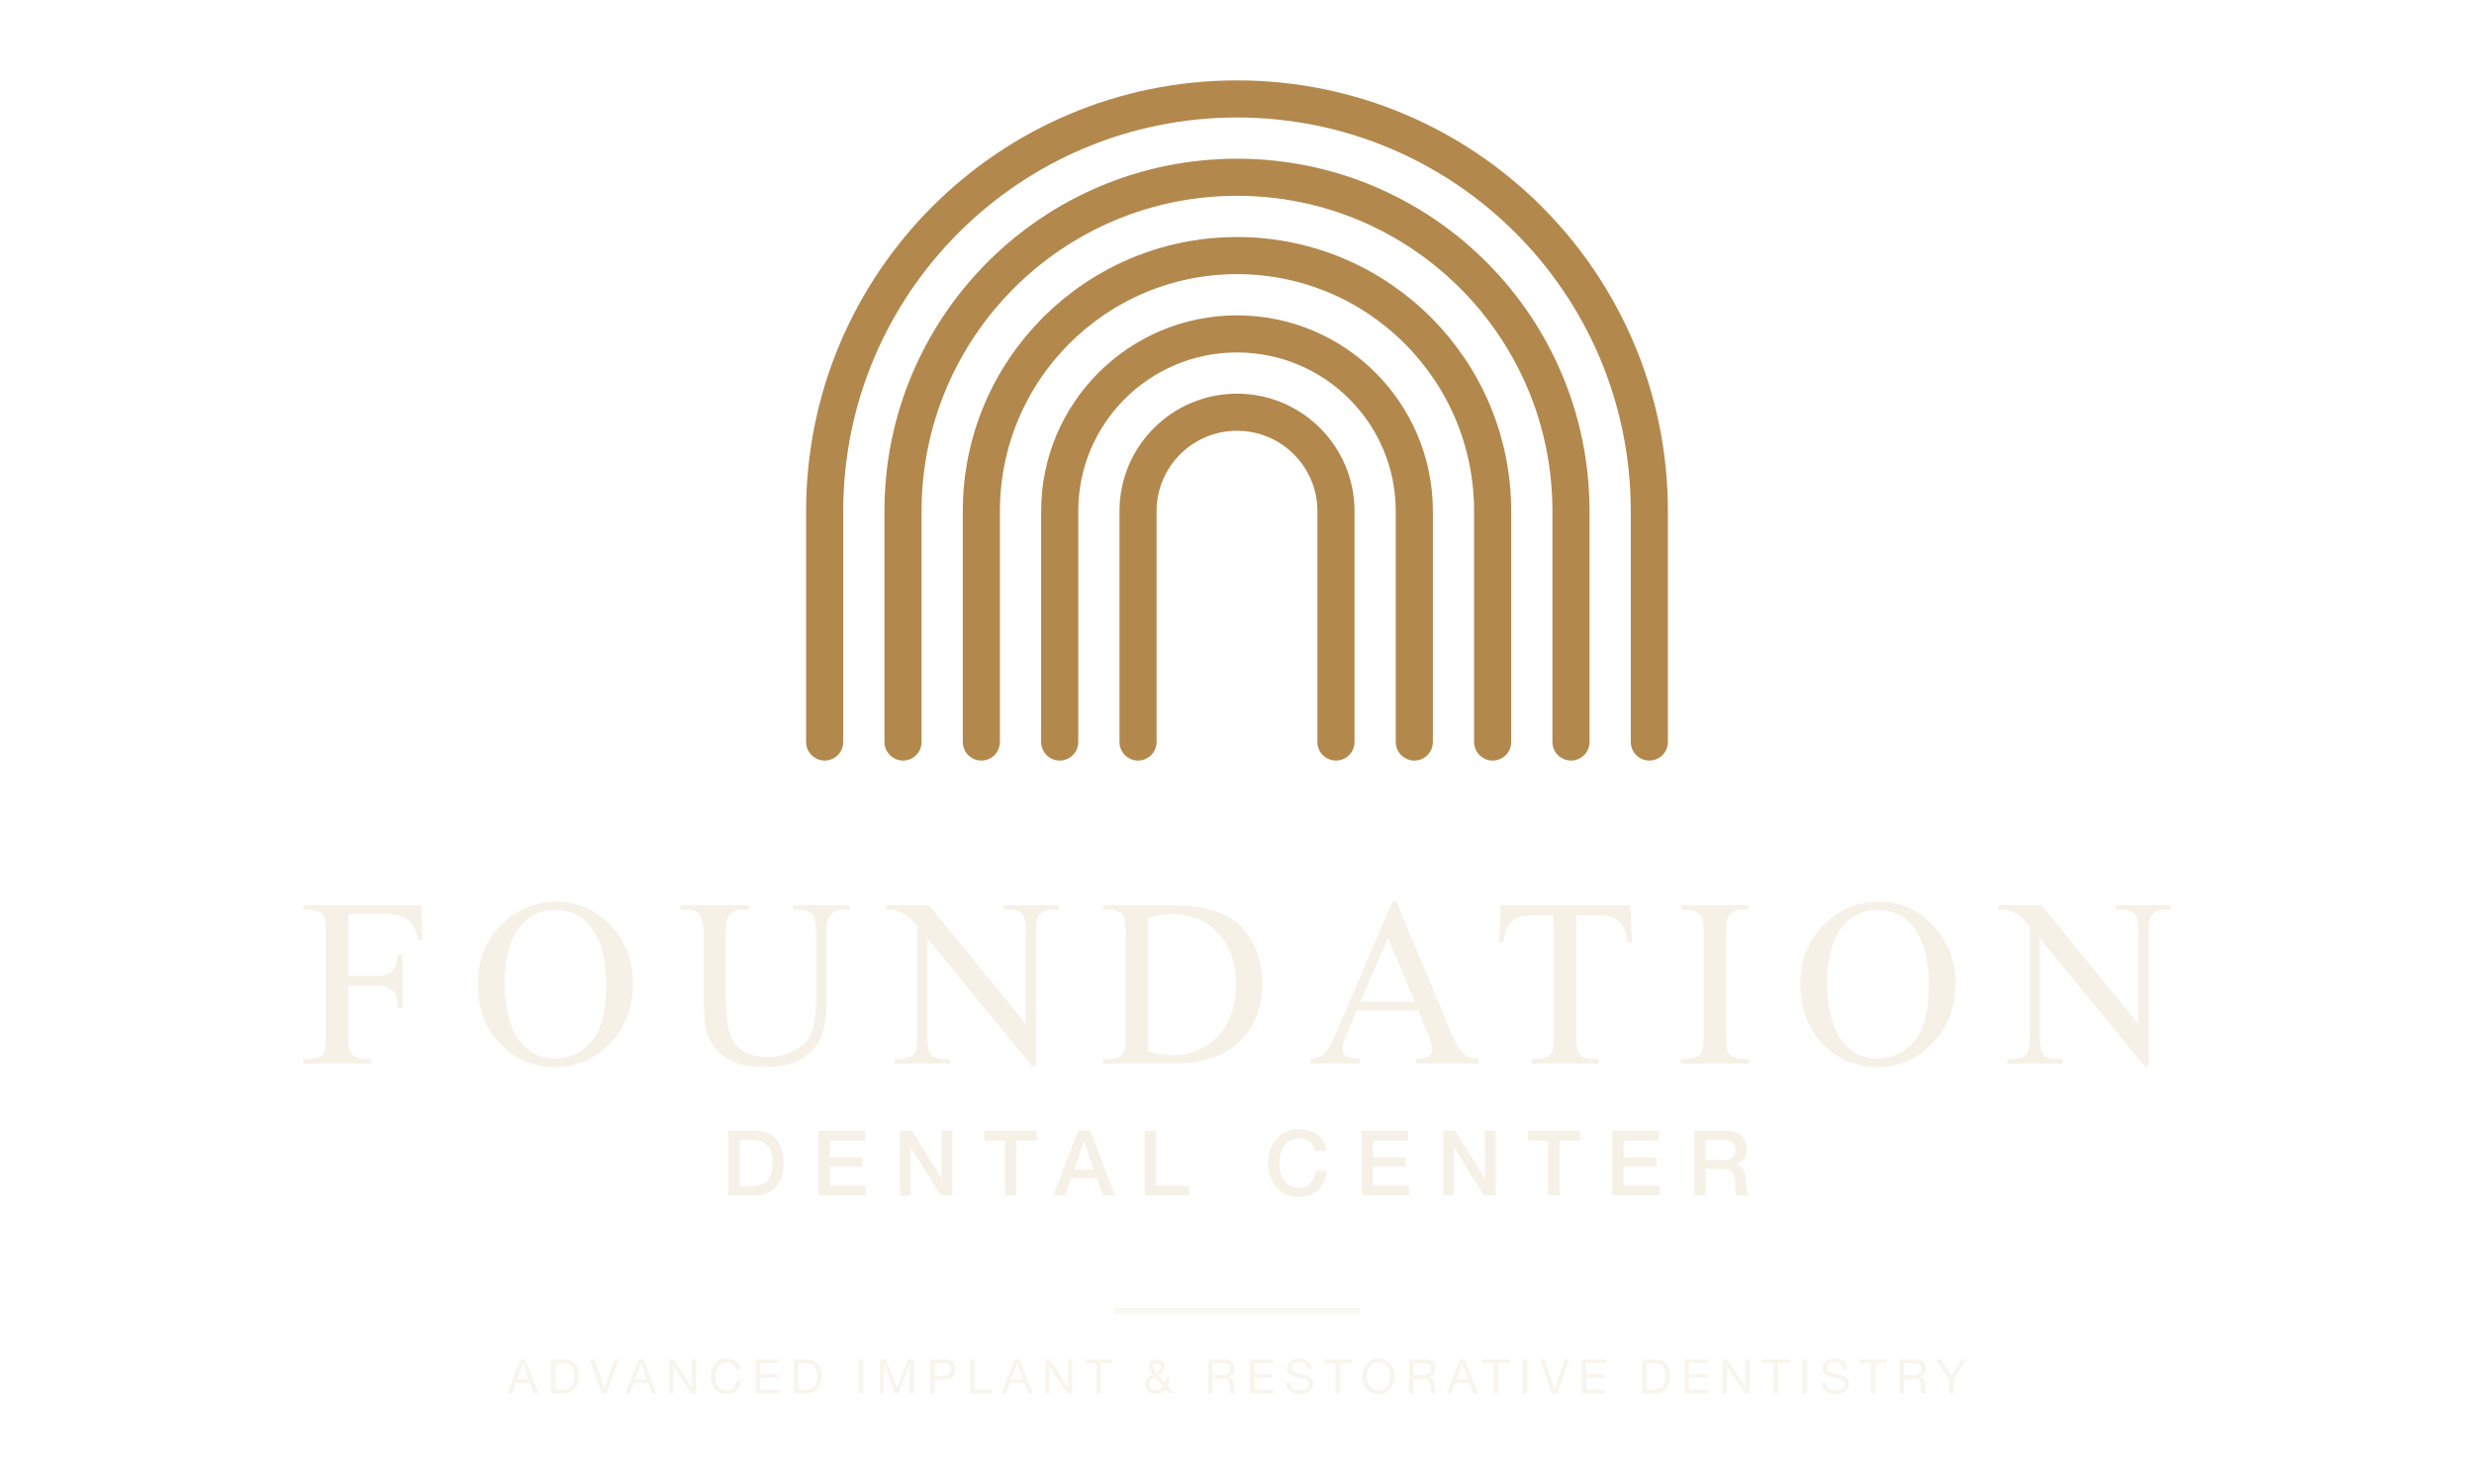
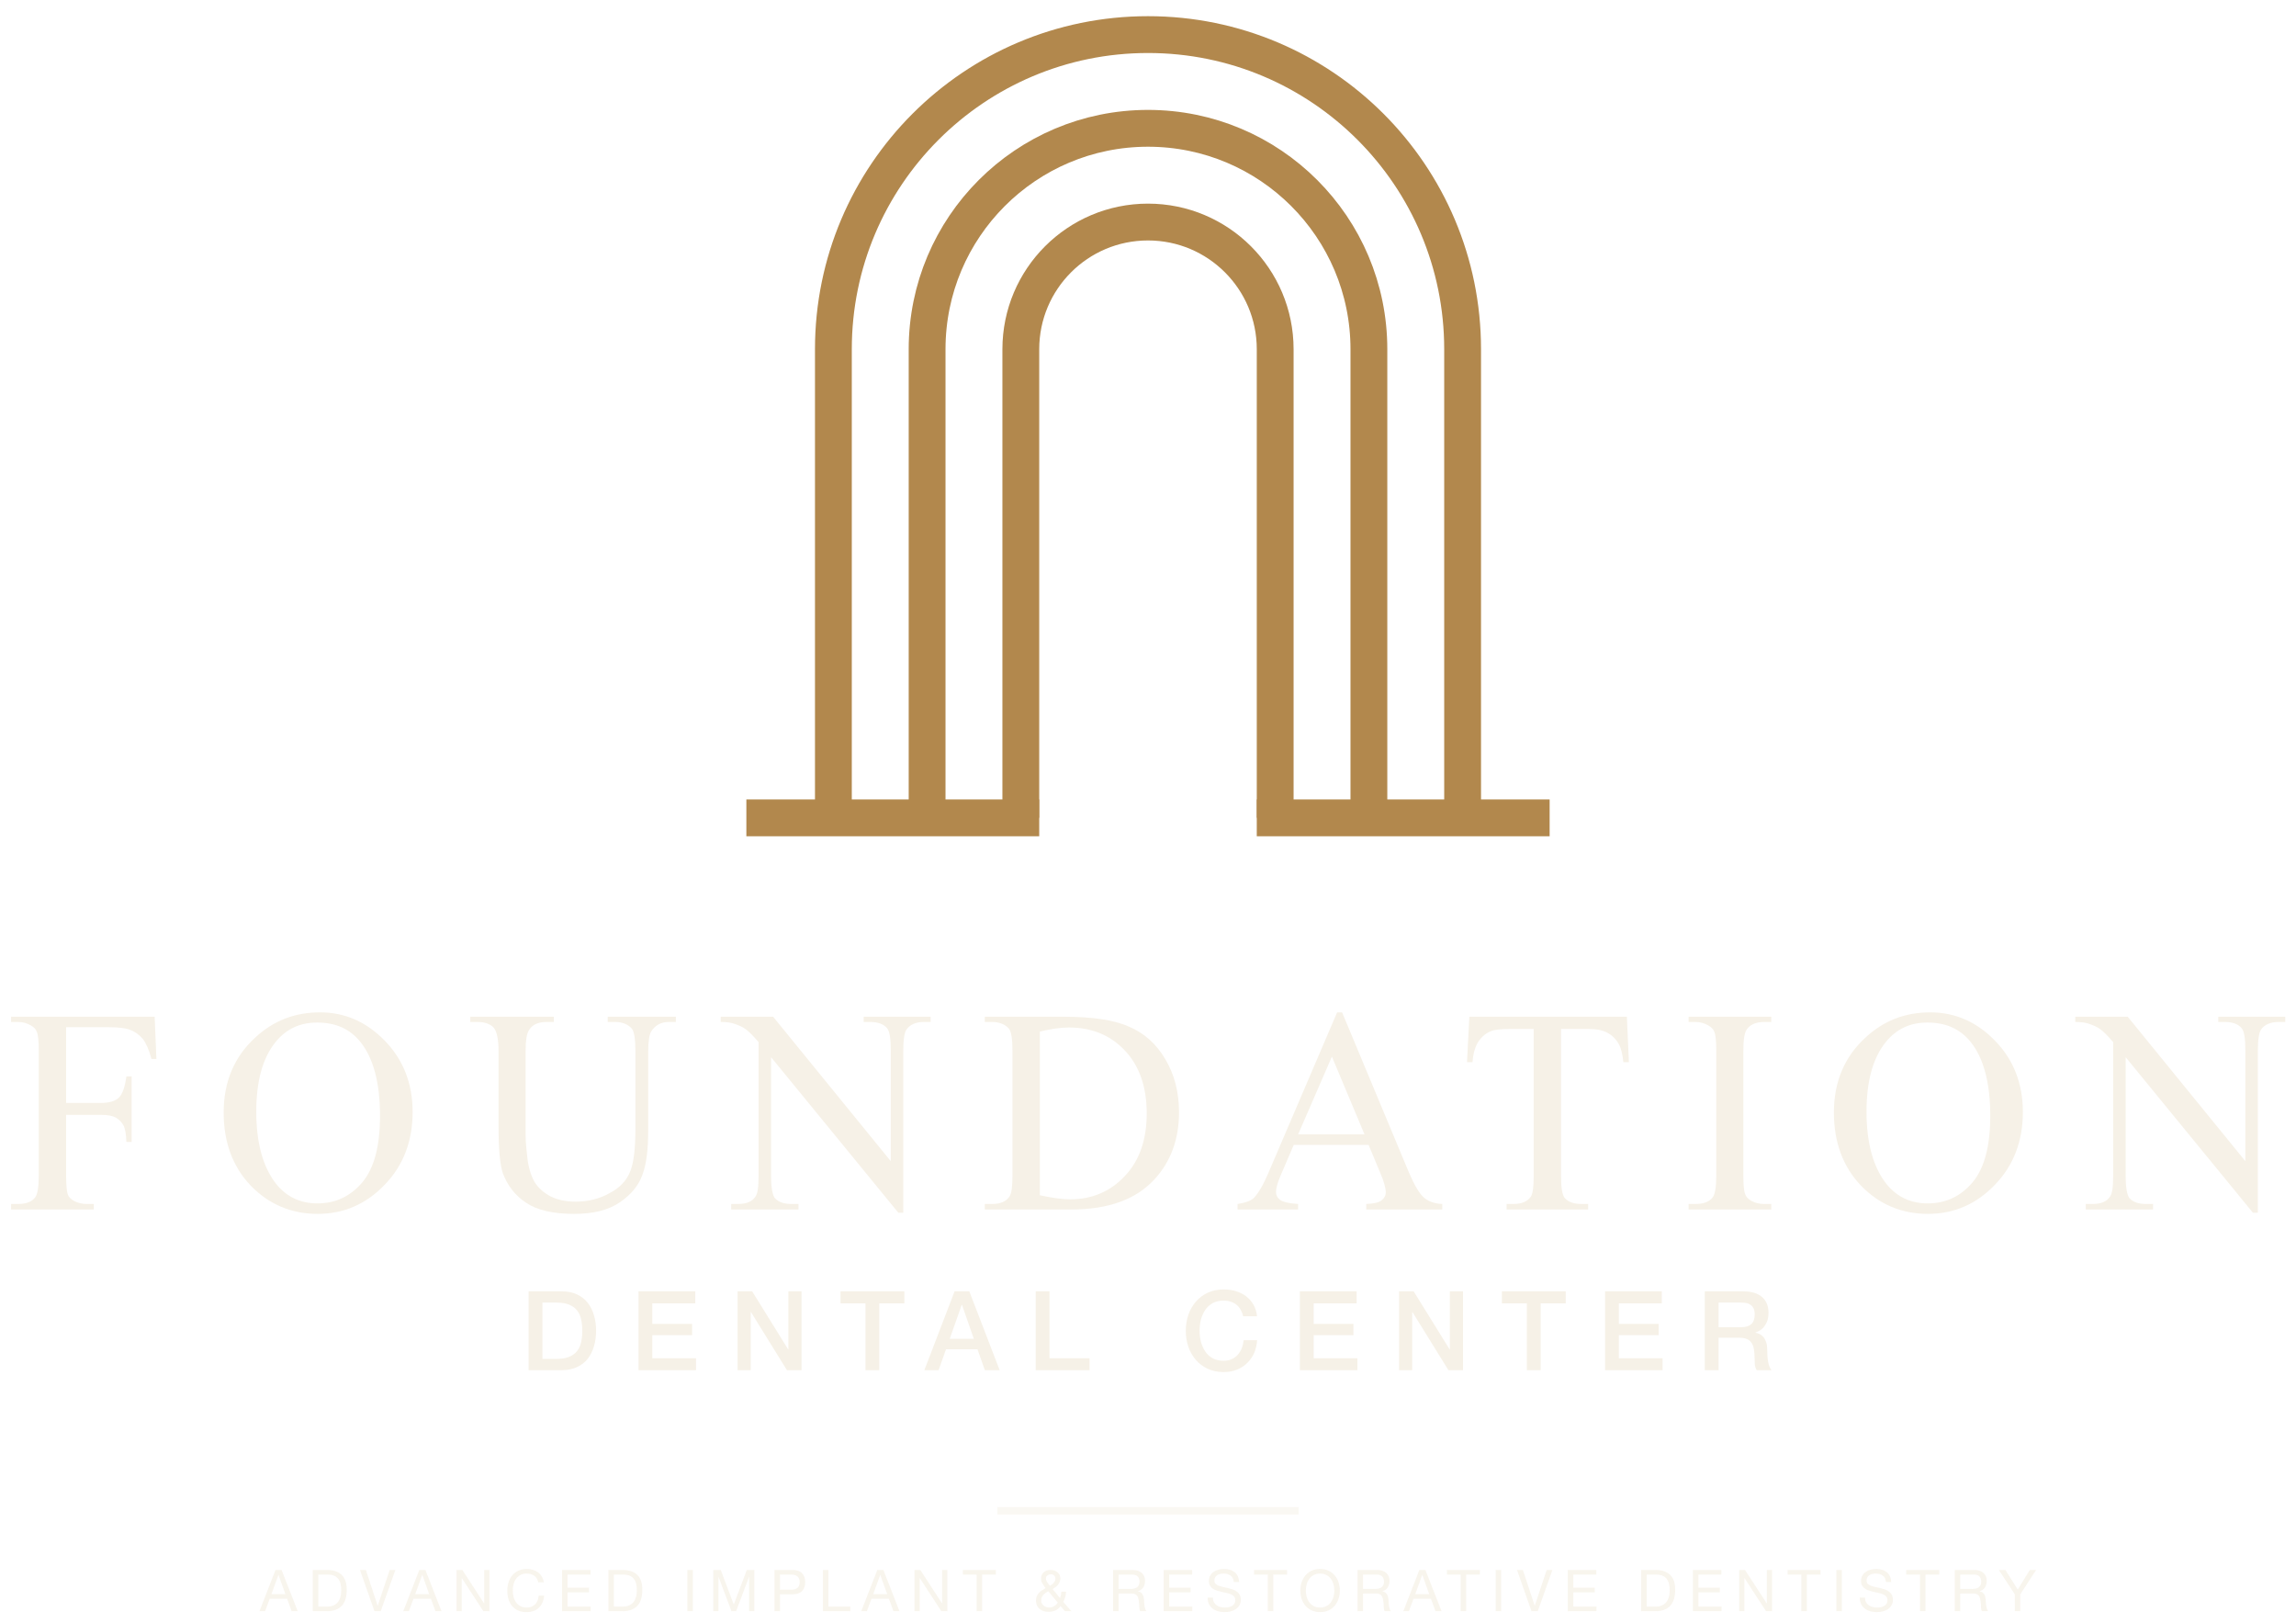
- <svg xmlns="http://www.w3.org/2000/svg" xmlns:xlink="http://www.w3.org/1999/xlink" version="1.1" width="450" height="270" viewBox="0 0 450 270">
+ <svg xmlns="http://www.w3.org/2000/svg" xmlns:xlink="http://www.w3.org/1999/xlink" version="1.1" width="343.000" height="242.333" viewBox="53.500 12.833 343.000 242.333">
  <defs>
    <path id="font_1_1" d="M.205 .626V.366H.325C.353 .366 .373 .372 .386 .384 .399 .397 .407 .421 .412 .457H.43V.232H.412C.411 .258 .408 .277 .402 .289 .395 .301 .386 .31 .375 .316 .364 .322 .347 .325 .325 .325H.205V.117C.205 .084 .207 .062 .211 .051 .214 .043 .221 .036 .231 .03 .246 .022 .261 .019 .276 .019H.3V0H.016V.019H.04C.067 .019 .087 .026 .099 .042 .107 .053 .111 .078 .111 .117V.545C.111 .578 .109 .6 .104 .611 .101 .619 .095 .626 .084 .632 .07 .64 .056 .644 .04 .644H.016V.662H.509L.515 .517H.498C.49 .548 .48 .57 .469 .585 .457 .599 .443 .61 .427 .616 .411 .623 .385 .626 .351 .626H.205Z" />
    <path id="font_1_2" d="M.366 .677C.452 .677 .526 .644 .589 .579 .652 .514 .684 .432 .684 .335 .684 .235 .652 .151 .588 .085 .525 .019 .448-.015 .358-.015 .267-.015 .19 .018 .128 .082 .066 .147 .035 .231 .035 .333 .035 .438 .071 .524 .143 .59 .205 .648 .279 .677 .366 .677M.356 .642C.297 .642 .25 .62 .214 .576 .169 .521 .147 .441 .147 .336 .147 .228 .17 .145 .216 .087 .252 .043 .299 .021 .357 .021 .419 .021 .47 .045 .511 .093 .552 .142 .572 .218 .572 .322 .572 .435 .549 .52 .505 .575 .469 .62 .42 .642 .356 .642Z" />
    <path id="font_1_3" d="M.477 .644V.662H.711V.644H.687C.66 .644 .64 .633 .626 .611 .62 .601 .616 .578 .616 .541V.273C.616 .207 .61 .155 .596 .119 .583 .082 .557 .051 .519 .025 .48-.002 .428-.015 .361-.015 .289-.015 .234-.002 .197 .023 .159 .048 .133 .082 .117 .124 .107 .153 .102 .207 .102 .287V.545C.102 .585 .096 .612 .085 .625 .073 .637 .055 .644 .03 .644H.005V.662H.292V.644H.266C.239 .644 .219 .635 .208 .618 .199 .606 .195 .582 .195 .545V.257C.195 .231 .198 .202 .202 .169 .207 .136 .216 .11 .228 .091 .24 .073 .258 .057 .281 .045 .305 .033 .333 .027 .367 .027 .41 .027 .449 .037 .483 .056 .518 .074 .541 .099 .553 .128 .566 .157 .572 .207 .572 .277V.545C.572 .586 .568 .612 .559 .622 .546 .636 .527 .644 .502 .644H.477Z" />
    <path id="font_1_4" d="M-.013 .662H.167L.571 .166V.547C.571 .588 .567 .613 .558 .623 .546 .637 .527 .644 .5 .644H.478V.662H.708V.644H.685C.657 .644 .637 .635 .625 .618 .618 .608 .614 .584 .614 .547V-.011H.597L.16 .523V.115C.16 .075 .165 .049 .173 .039 .186 .025 .205 .019 .23 .019H.254V0H.023V.019H.046C.075 .019 .095 .027 .106 .044 .114 .054 .117 .078 .117 .115V.575C.098 .597 .083 .612 .073 .619 .064 .626 .049 .633 .03 .639 .02 .642 .006 .644-.013 .644V.662Z" />
    <path id="font_1_5" d="M.017 0V.019H.042C.07 .019 .09 .027 .102 .045 .109 .056 .112 .08 .112 .117V.545C.112 .586 .108 .612 .099 .622 .086 .636 .067 .644 .042 .644H.017V.662H.287C.386 .662 .461 .651 .512 .628 .564 .606 .606 .569 .637 .516 .668 .464 .684 .403 .684 .334 .684 .242 .656 .165 .6 .104 .537 .035 .442 0 .313 0H.017M.206 .049C.247 .04 .282 .035 .31 .035 .386 .035 .448 .062 .498 .115 .548 .168 .573 .239 .573 .33 .573 .421 .548 .493 .498 .546 .448 .599 .384 .625 .306 .625 .277 .625 .243 .62 .206 .611V.049Z" />
    <path id="font_1_6" d="M.458 .222H.201L.156 .117C.145 .092 .14 .072 .14 .06 .14 .05 .144 .041 .154 .033 .164 .026 .184 .021 .216 .019V0H.008V.019C.035 .023 .053 .03 .062 .038 .078 .053 .097 .085 .117 .133L.35 .677H.367L.597 .126C.616 .082 .633 .054 .648 .041 .663 .028 .684 .02 .711 .019V0H.45V.019C.476 .02 .494 .024 .503 .032 .512 .039 .517 .048 .517 .059 .517 .073 .511 .096 .498 .126L.458 .222M.444 .258 .332 .525 .216 .258H.444Z" />
    <path id="font_1_7" d="M.579 .662 .586 .506H.567C.564 .534 .559 .553 .553 .565 .543 .584 .529 .598 .512 .607 .496 .616 .474 .62 .446 .62H.353V.115C.353 .075 .357 .049 .366 .039 .379 .025 .398 .019 .423 .019H.446V0H.166V.019H.189C.217 .019 .237 .027 .249 .044 .256 .054 .259 .078 .259 .115V.62H.18C.149 .62 .127 .618 .114 .613 .097 .607 .082 .595 .07 .578 .058 .56 .051 .536 .049 .506H.03L.038 .662H.579Z" />
    <path id="font_1_8" d="M.309 .019V0H.025V.019H.048C.076 .019 .096 .026 .108 .042 .116 .053 .12 .078 .12 .117V.545C.12 .578 .118 .6 .113 .611 .11 .619 .103 .626 .093 .632 .079 .64 .064 .644 .048 .644H.025V.662H.309V.644H.285C.258 .644 .238 .636 .226 .62 .217 .609 .213 .584 .213 .545V.117C.213 .084 .215 .062 .22 .051 .223 .043 .23 .036 .24 .03 .254 .022 .269 .019 .285 .019H.309Z" />
    <path id="font_2_1" d="M.076 .714H.372C.427 .714 .474 .705 .514 .686 .554 .667 .587 .642 .612 .609 .637 .577 .656 .539 .668 .496 .681 .453 .687 .406 .687 .357 .687 .308 .681 .261 .668 .218 .656 .175 .637 .137 .612 .104 .587 .072 .554 .047 .514 .028 .474 .009 .427 0 .372 0H.076V.714M.201 .102H.324C.373 .102 .413 .108 .443 .121 .475 .134 .499 .152 .516 .175 .534 .198 .546 .225 .552 .256 .559 .287 .562 .321 .562 .357 .562 .393 .559 .427 .552 .458 .546 .489 .534 .516 .516 .539 .499 .562 .475 .58 .443 .593 .413 .606 .373 .612 .324 .612H.201V.102Z" />
    <path id="font_2_2" d="M.076 .714H.59V.605H.201V.419H.561V.317H.201V.108H.597V0H.076V.714Z" />
    <path id="font_2_3" d="M.071 .714H.203L.529 .188H.531V.714H.65V0H.518L.193 .525H.19V0H.071V.714Z" />
    <path id="font_2_4" d="M.008 .714H.586V.605H.359V0H.234V.605H.008V.714Z" />
    <path id="font_2_5" d="M.267 .714H.4L.675 0H.541L.474 .189H.189L.122 0H-.007L.267 .714M.223 .284H.441L.334 .591H.331L.223 .284Z" />
    <path id="font_2_6" d="M.076 .714H.201V.108H.564V0H.076V.714Z" />
    <g id="font_3_0">
</g>
    <path id="font_2_7" d="M.558 .488C.553 .509 .545 .528 .536 .545 .527 .562 .515 .577 .5 .59 .485 .603 .468 .612 .448 .619 .429 .626 .406 .63 .38 .63 .342 .63 .309 .622 .281 .607 .254 .591 .231 .571 .214 .545 .197 .52 .184 .49 .175 .458 .167 .425 .163 .391 .163 .357 .163 .323 .167 .29 .175 .257 .184 .225 .197 .195 .214 .17 .231 .144 .254 .123 .281 .108 .309 .093 .342 .085 .38 .085 .408 .085 .433 .09 .454 .1 .475 .109 .494 .123 .509 .14 .524 .157 .536 .177 .545 .199 .554 .222 .559 .246 .562 .272H.684C.681 .23 .672 .191 .657 .155 .641 .12 .62 .09 .593 .064 .566 .038 .535 .018 .499 .004 .463-.01 .423-.017 .38-.017 .327-.017 .279-.007 .236 .013 .194 .033 .158 .059 .129 .093 .1 .127 .077 .167 .061 .212 .046 .258 .038 .306 .038 .357 .038 .408 .046 .456 .061 .501 .077 .547 .1 .586 .129 .62 .158 .654 .194 .681 .236 .701 .279 .721 .327 .731 .38 .731 .42 .731 .458 .726 .493 .715 .528 .704 .56 .688 .587 .667 .613 .646 .635 .621 .652 .591 .669 .561 .679 .527 .683 .488H.558Z" />
    <path id="font_2_8" d="M.076 .714H.417C.496 .714 .555 .697 .594 .663 .633 .629 .653 .582 .653 .521 .653 .487 .648 .459 .638 .436 .628 .414 .616 .396 .603 .382 .59 .369 .576 .359 .563 .353 .551 .347 .541 .343 .535 .341V.339C.546 .337 .557 .334 .569 .329 .582 .323 .593 .315 .604 .303 .615 .292 .623 .277 .63 .258 .638 .239 .641 .216 .641 .188 .641 .146 .644 .108 .65 .073 .657 .039 .667 .015 .68 0H.546C.537 .015 .531 .032 .529 .051 .528 .07 .527 .088 .527 .105 .527 .138 .525 .166 .521 .189 .517 .213 .51 .233 .499 .248 .488 .264 .474 .276 .455 .283 .437 .29 .414 .294 .385 .294H.201V0H.076V.714M.201 .389H.406C.446 .389 .476 .398 .497 .417 .518 .436 .528 .465 .528 .503 .528 .526 .525 .544 .518 .559 .511 .573 .502 .584 .49 .592 .479 .6 .466 .606 .451 .608 .435 .611 .42 .612 .404 .612H.201V.389Z" />
    <clipPath id="clip_4">
      <path d="M0 0H450V270H0Z" />
    </clipPath>
    <clipPath id="clip_5">
      <path d="M0 0H450V270H0Z" />
    </clipPath>
  </defs>
  <g>
-     <path stroke-width="6.75" stroke-linecap="round" stroke-linejoin="round" fill="none" stroke="#b2884d" d="M207 135V93C207 83.059 215.059 75 225 75 234.941 75 243 83.059 243 93V135" />
-     <path stroke-width="6.75" stroke-linecap="round" stroke-linejoin="round" fill="none" stroke="#b2884d" d="M192.75 135V93C192.75 75.188 207.188 60.75 225 60.75 242.812 60.75 257.25 75.188 257.25 93V135" />
-     <path stroke-width="6.75" stroke-linecap="round" stroke-linejoin="round" fill="none" stroke="#b2884d" d="M178.5 135V93C178.5 67.32 199.32 46.5 225 46.5 250.68 46.5 271.5 67.32 271.5 93V135" />
-     <path stroke-width="6.75" stroke-linecap="round" stroke-linejoin="round" fill="none" stroke="#b2884d" d="M164.25 135V93C164.25 59.449 191.449 32.25 225 32.25 258.551 32.25 285.75 59.449 285.75 93V135" />
-     <path stroke-width="6.75" stroke-linecap="round" stroke-linejoin="round" fill="none" stroke="#b2884d" d="M150 135V93C150 51.578 183.578 18 225 18 266.422 18 300 51.578 300 93V135" />
+     <path d="M178 135 V65 A47 47 0 0 1 272 65 V135" fill="none" stroke="#b2884d" stroke-width="5.5" stroke-linejoin="miter" stroke-linecap="butt" />
+     <path d="M192 135 V65 A33 33 0 0 1 258 65 V135" fill="none" stroke="#b2884d" stroke-width="5.5" stroke-linejoin="miter" stroke-linecap="butt" />
+     <path d="M206 135 V65 A19 19 0 0 1 244 65 V135" fill="none" stroke="#b2884d" stroke-width="5.5" stroke-linejoin="miter" stroke-linecap="butt" />
+     <path d="M165 135 H208.75 M241.25 135 H285" fill="none" stroke="#b2884d" stroke-width="5.5" stroke-linejoin="miter" stroke-linecap="butt" />
    <use data-text="F" xlink:href="#font_1_1" transform="matrix(43.5,0,0,-43.5,54.46094,193.5017)" fill="#f6f1e7" />
    <use data-text="O" xlink:href="#font_1_2" transform="matrix(43.5,0,0,-43.5,85.38944,193.5017)" fill="#f6f1e7" />
    <use data-text="U" xlink:href="#font_1_3" transform="matrix(43.5,0,0,-43.5,123.5389,193.5017)" fill="#f6f1e7" />
    <use data-text="N" xlink:href="#font_1_4" transform="matrix(43.5,0,0,-43.5,161.732,193.5017)" fill="#f6f1e7" />
    <use data-text="D" xlink:href="#font_1_5" transform="matrix(43.5,0,0,-43.5,199.8814,193.5017)" fill="#f6f1e7" />
    <use data-text="A" xlink:href="#font_1_6" transform="matrix(43.5,0,0,-43.5,238.0309,193.5017)" fill="#f6f1e7" />
    <use data-text="T" xlink:href="#font_1_7" transform="matrix(43.5,0,0,-43.5,271.3519,193.5017)" fill="#f6f1e7" />
    <use data-text="I" xlink:href="#font_1_8" transform="matrix(43.5,0,0,-43.5,304.6729,193.5017)" fill="#f6f1e7" />
    <use data-text="O" xlink:href="#font_1_2" transform="matrix(43.5,0,0,-43.5,325.9444,193.5017)" fill="#f6f1e7" />
    <use data-text="N" xlink:href="#font_1_4" transform="matrix(43.5,0,0,-43.5,364.0939,193.5017)" fill="#f6f1e7" />
    <use data-text="D" xlink:href="#font_2_1" transform="matrix(16.5,0,0,-16.5,131.2149,217.5017)" fill="#f6f1e7" />
    <use data-text="E" xlink:href="#font_2_2" transform="matrix(16.5,0,0,-16.5,147.6323,217.5017)" fill="#f6f1e7" />
    <use data-text="N" xlink:href="#font_2_3" transform="matrix(16.5,0,0,-16.5,162.5154,217.5017)" fill="#f6f1e7" />
    <use data-text="T" xlink:href="#font_2_4" transform="matrix(16.5,0,0,-16.5,178.9329,217.5017)" fill="#f6f1e7" />
    <use data-text="A" xlink:href="#font_2_5" transform="matrix(16.5,0,0,-16.5,191.7038,217.5017)" fill="#f6f1e7" />
    <use data-text="L" xlink:href="#font_2_6" transform="matrix(16.5,0,0,-16.5,206.9664,217.5017)" fill="#f6f1e7" />
    <use data-text=" " xlink:href="#font_3_0" transform="matrix(16.5,0,0,-16.5,220.9254,217.5017)" fill="#f6f1e7" />
    <use data-text="C" xlink:href="#font_2_7" transform="matrix(16.5,0,0,-16.5,230.0169,217.5017)" fill="#f6f1e7" />
    <use data-text="E" xlink:href="#font_2_2" transform="matrix(16.5,0,0,-16.5,246.4344,217.5017)" fill="#f6f1e7" />
    <use data-text="N" xlink:href="#font_2_3" transform="matrix(16.5,0,0,-16.5,261.3338,217.5017)" fill="#f6f1e7" />
    <use data-text="T" xlink:href="#font_2_4" transform="matrix(16.5,0,0,-16.5,277.7348,217.5017)" fill="#f6f1e7" />
    <use data-text="E" xlink:href="#font_2_2" transform="matrix(16.5,0,0,-16.5,292.0238,217.5017)" fill="#f6f1e7" />
    <use data-text="R" xlink:href="#font_2_8" transform="matrix(16.5,0,0,-16.5,306.9233,217.5017)" fill="#f6f1e7" />
    <g opacity=".5">
      <g clip-path="url(#clip_4)">
        <path stroke-width="1.125" stroke-linecap="butt" stroke-miterlimit="4" stroke-linejoin="miter" fill="none" stroke="#f6f1e7" d="M202.5 238.5H247.5" />
      </g>
    </g>
    <g opacity=".75">
      <g clip-path="url(#clip_5)">
        <path d="M94.047 250.957 95.094 248.082H95.109L96.133 250.957ZM94.66 247.344 92.262 253.5H93.102L93.789 251.645H96.395L97.066 253.5H97.973L95.566 247.344ZM101.047 252.809V248.031H102.426C102.805 248.031 103.125 248.086 103.383 248.191 103.641 248.297 103.855 248.453 104.02 248.656 104.184 248.863 104.301 249.109 104.371 249.398 104.445 249.688 104.477 250.02 104.477 250.387 104.477 250.766 104.441 251.09 104.359 251.355 104.285 251.625 104.188 251.848 104.066 252.027 103.945 252.203 103.809 252.344 103.656 252.449 103.504 252.551 103.348 252.629 103.191 252.688 103.039 252.742 102.891 252.773 102.754 252.789 102.617 252.805 102.5 252.809 102.406 252.809ZM100.227 247.344V253.5H102.34C102.852 253.5 103.297 253.426 103.668 253.281 104.043 253.141 104.352 252.93 104.59 252.66 104.832 252.387 105.012 252.051 105.125 251.652 105.242 251.25 105.297 250.793 105.297 250.273 105.297 249.285 105.039 248.547 104.531 248.066 104.02 247.582 103.289 247.344 102.34 247.344ZM110.375 253.5 112.562 247.344H111.711L109.934 252.68H109.914L108.156 247.344H107.277L109.441 253.5ZM115.531 250.957 116.574 248.082H116.594L117.617 250.957ZM116.145 247.344 113.746 253.5H114.582L115.273 251.645H117.879L118.551 253.5H119.453L117.051 247.344ZM121.703 247.344V253.5H122.477V248.559H122.496L125.711 253.5H126.609V247.344H125.832V252.336H125.816L122.57 247.344ZM133.918 249.195H134.734C134.688 248.867 134.594 248.578 134.445 248.328 134.293 248.078 134.105 247.871 133.883 247.703 133.656 247.539 133.402 247.414 133.117 247.324 132.828 247.238 132.523 247.195 132.203 247.195 131.73 247.195 131.312 247.281 130.945 247.449 130.582 247.621 130.277 247.852 130.031 248.145 129.789 248.438 129.602 248.781 129.477 249.176 129.348 249.57 129.289 249.992 129.289 250.438 129.289 250.887 129.344 251.305 129.461 251.699 129.578 252.086 129.758 252.43 129.992 252.715 130.227 253 130.527 253.227 130.883 253.391 131.238 253.555 131.656 253.637 132.133 253.637 132.922 253.637 133.539 253.422 133.996 252.992 134.449 252.559 134.715 251.957 134.797 251.18H133.977C133.961 251.43 133.91 251.668 133.82 251.887 133.738 252.105 133.617 252.293 133.465 252.453 133.312 252.609 133.133 252.734 132.922 252.824 132.711 252.91 132.473 252.957 132.203 252.957 131.832 252.957 131.516 252.887 131.254 252.75 130.988 252.613 130.77 252.426 130.602 252.195 130.434 251.961 130.305 251.688 130.227 251.375 130.145 251.059 130.105 250.727 130.105 250.375 130.105 250.055 130.145 249.742 130.227 249.445 130.305 249.148 130.434 248.879 130.602 248.648 130.773 248.418 130.984 248.23 131.246 248.094 131.512 247.953 131.824 247.883 132.195 247.883 132.625 247.883 132.996 247.996 133.309 248.211 133.625 248.43 133.824 248.758 133.918 249.195ZM137.469 247.344V253.5H141.742V252.809H138.285V250.68H141.484V249.992H138.285V248.031H141.719V247.344ZM145.203 252.809V248.031H146.586C146.965 248.031 147.285 248.086 147.543 248.191 147.801 248.297 148.016 248.453 148.18 248.656 148.344 248.863 148.461 249.109 148.531 249.398 148.602 249.688 148.637 250.02 148.637 250.387 148.637 250.766 148.602 251.09 148.52 251.355 148.445 251.625 148.344 251.848 148.227 252.027 148.105 252.203 147.969 252.344 147.812 252.449 147.664 252.551 147.508 252.629 147.352 252.688 147.195 252.742 147.051 252.773 146.914 252.789 146.773 252.805 146.66 252.809 146.566 252.809ZM144.387 247.344V253.5H146.5C147.012 253.5 147.453 253.426 147.828 253.281 148.203 253.141 148.508 252.93 148.75 252.66 148.992 252.387 149.172 252.051 149.285 251.652 149.398 251.25 149.457 250.793 149.457 250.273 149.457 249.285 149.199 248.547 148.691 248.066 148.18 247.582 147.449 247.344 146.5 247.344ZM156.188 247.344V253.5H157.008V247.344ZM160.059 247.344V253.5H160.832V248.375H160.848L162.773 253.5H163.469L165.395 248.375H165.414V253.5H166.188V247.344H165.066L163.117 252.516 161.176 247.344ZM170.02 250.293V248.031H171.625C172.09 248.031 172.43 248.125 172.648 248.32 172.859 248.516 172.969 248.797 172.969 249.16 172.969 249.531 172.859 249.812 172.648 250.008 172.43 250.203 172.09 250.297 171.625 250.293ZM169.203 247.344V253.5H170.02V250.98H171.898C172.52 250.984 172.992 250.828 173.309 250.508 173.629 250.184 173.789 249.734 173.789 249.16 173.789 248.586 173.629 248.141 173.309 247.82 172.988 247.5 172.52 247.344 171.898 247.344ZM176.445 247.344V253.5H180.523V252.809H177.262V247.344ZM183.949 250.957 184.992 248.082H185.008L186.035 250.957ZM184.562 247.344 182.164 253.5H183L183.688 251.645H186.297L186.969 253.5H187.871L185.469 247.344ZM190.117 247.344V253.5H190.891V248.559H190.91L194.125 253.5H195.023V247.344H194.246V252.336H194.23L190.984 247.344ZM199.398 248.031V253.5H200.219V248.031H202.273V247.344H197.348V248.031ZM210.352 249.715C210.281 249.625 210.211 249.543 210.145 249.453 210.074 249.367 210.012 249.281 209.953 249.191 209.895 249.102 209.848 249.012 209.812 248.922 209.773 248.828 209.754 248.734 209.754 248.645 209.754 248.422 209.828 248.258 209.98 248.148 210.129 248.043 210.289 247.988 210.461 247.988 210.68 247.988 210.852 248.055 210.98 248.184 211.109 248.312 211.168 248.469 211.168 248.645 211.168 248.777 211.141 248.895 211.094 249.004 211.039 249.109 210.977 249.203 210.895 249.289 210.812 249.379 210.723 249.453 210.625 249.523 210.531 249.594 210.438 249.656 210.352 249.715ZM211.93 252.734 212.586 253.5H213.543L212.344 252.109C212.406 251.973 212.461 251.852 212.508 251.746 212.551 251.641 212.594 251.531 212.621 251.422 212.656 251.312 212.68 251.191 212.703 251.062 212.723 250.934 212.738 250.777 212.758 250.594H212.059C212.043 250.91 211.977 251.23 211.859 251.551L210.746 250.195C210.898 250.109 211.039 250.016 211.18 249.906 211.316 249.805 211.441 249.684 211.551 249.551 211.656 249.418 211.746 249.273 211.809 249.113 211.871 248.957 211.906 248.785 211.906 248.602 211.906 248.395 211.859 248.211 211.777 248.055 211.695 247.895 211.586 247.766 211.445 247.656 211.305 247.551 211.148 247.469 210.969 247.418 210.785 247.367 210.602 247.344 210.41 247.344 210.188 247.344 209.988 247.375 209.816 247.445 209.641 247.516 209.5 247.609 209.379 247.727 209.262 247.844 209.172 247.977 209.113 248.129 209.051 248.281 209.023 248.445 209.023 248.609 209.023 248.766 209.043 248.902 209.078 249.031 209.117 249.152 209.168 249.27 209.234 249.383 209.301 249.492 209.375 249.602 209.453 249.715 209.535 249.824 209.617 249.938 209.703 250.059 209.508 250.164 209.324 250.273 209.148 250.391 208.973 250.508 208.82 250.641 208.691 250.789 208.562 250.934 208.457 251.102 208.379 251.281 208.301 251.469 208.262 251.68 208.262 251.922 208.262 252.047 208.285 252.203 208.328 252.395 208.371 252.586 208.461 252.77 208.602 252.949 208.738 253.129 208.934 253.277 209.188 253.406 209.438 253.531 209.773 253.594 210.188 253.594 210.527 253.594 210.855 253.523 211.176 253.379 211.492 253.234 211.746 253.02 211.93 252.734ZM210.109 250.523 211.523 252.223C211.375 252.449 211.188 252.625 210.969 252.758 210.746 252.891 210.496 252.957 210.211 252.957 210.062 252.957 209.918 252.93 209.777 252.879 209.637 252.828 209.512 252.758 209.402 252.668 209.293 252.578 209.207 252.469 209.141 252.34 209.07 252.211 209.039 252.066 209.039 251.914 209.039 251.727 209.07 251.57 209.125 251.434 209.184 251.301 209.262 251.176 209.359 251.07 209.453 250.961 209.57 250.859 209.699 250.773 209.828 250.688 209.965 250.605 210.109 250.523ZM219.785 247.344V253.5H220.602V250.867H222.602C222.805 250.867 222.969 250.898 223.086 250.961 223.207 251.023 223.305 251.102 223.379 251.199 223.457 251.305 223.508 251.422 223.543 251.555 223.578 251.688 223.609 251.832 223.633 251.984 223.66 252.133 223.676 252.285 223.68 252.438 223.688 252.594 223.695 252.738 223.699 252.875 223.703 253.012 223.719 253.133 223.738 253.242 223.758 253.352 223.797 253.438 223.855 253.5H224.77C224.684 253.398 224.617 253.277 224.574 253.141 224.531 253.008 224.5 252.863 224.477 252.715 224.453 252.566 224.438 252.414 224.43 252.258 224.426 252.102 224.422 251.949 224.406 251.801 224.391 251.652 224.363 251.508 224.336 251.371 224.305 251.234 224.254 251.105 224.188 250.996 224.121 250.883 224.031 250.789 223.918 250.703 223.809 250.625 223.66 250.566 223.484 250.531V250.516C223.859 250.414 224.129 250.219 224.301 249.938 224.469 249.656 224.555 249.328 224.555 248.957 224.555 248.453 224.387 248.059 224.055 247.773 223.727 247.484 223.27 247.344 222.684 247.344ZM222.312 250.18H220.602V248.031H222.641C223.023 248.031 223.305 248.129 223.477 248.328 223.648 248.52 223.734 248.773 223.734 249.086 223.734 249.309 223.695 249.492 223.617 249.633 223.539 249.773 223.438 249.883 223.305 249.969 223.18 250.051 223.027 250.109 222.855 250.137 222.684 250.164 222.5 250.18 222.312 250.18ZM227.344 247.344V253.5H231.621V252.809H228.16V250.68H231.363V249.992H228.16V248.031H231.594V247.344ZM237.828 249.145H238.602C238.586 248.805 238.523 248.516 238.406 248.266 238.289 248.023 238.129 247.82 237.922 247.66 237.719 247.5 237.484 247.383 237.211 247.305 236.941 247.234 236.648 247.195 236.332 247.195 236.051 247.195 235.773 247.23 235.508 247.305 235.242 247.375 235 247.484 234.793 247.633 234.582 247.777 234.414 247.961 234.289 248.191 234.16 248.422 234.102 248.688 234.102 248.996 234.102 249.277 234.156 249.512 234.266 249.699 234.379 249.887 234.527 250.039 234.715 250.156 234.902 250.273 235.113 250.371 235.352 250.441 235.586 250.516 235.824 250.578 236.07 250.633 236.312 250.688 236.555 250.742 236.789 250.793 237.027 250.844 237.238 250.91 237.426 250.996 237.613 251.078 237.758 251.188 237.875 251.316 237.984 251.449 238.039 251.621 238.039 251.836 238.039 252.059 237.992 252.242 237.902 252.387 237.812 252.531 237.688 252.645 237.539 252.73 237.391 252.812 237.223 252.871 237.035 252.906 236.848 252.941 236.664 252.957 236.477 252.957 236.25 252.957 236.023 252.93 235.809 252.871 235.586 252.812 235.398 252.723 235.234 252.602 235.07 252.484 234.938 252.328 234.836 252.141 234.734 251.953 234.688 251.73 234.688 251.473H233.91C233.91 251.848 233.977 252.172 234.109 252.441 234.246 252.715 234.43 252.941 234.664 253.117 234.898 253.293 235.164 253.422 235.473 253.508 235.781 253.594 236.109 253.637 236.453 253.637 236.734 253.637 237.016 253.605 237.301 253.539 237.586 253.473 237.844 253.367 238.074 253.219 238.305 253.07 238.492 252.883 238.641 252.648 238.789 252.418 238.859 252.137 238.859 251.809 238.859 251.504 238.805 251.254 238.691 251.051 238.578 250.848 238.43 250.68 238.242 250.551 238.055 250.418 237.844 250.312 237.609 250.234 237.371 250.156 237.133 250.09 236.891 250.035 236.645 249.977 236.406 249.922 236.168 249.875 235.934 249.824 235.723 249.762 235.535 249.688 235.348 249.613 235.199 249.516 235.086 249.398 234.977 249.281 234.918 249.125 234.918 248.938 234.918 248.734 234.957 248.57 235.035 248.43 235.113 248.297 235.215 248.188 235.344 248.109 235.473 248.031 235.625 247.973 235.789 247.938 235.957 247.902 236.125 247.883 236.297 247.883 236.727 247.883 237.074 247.984 237.344 248.184 237.617 248.383 237.781 248.703 237.828 249.145ZM242.898 248.031V253.5H243.719V248.031H245.773V247.344H240.848V248.031ZM248.578 250.422C248.578 250.109 248.617 249.805 248.699 249.5 248.777 249.199 248.902 248.93 249.078 248.688 249.25 248.445 249.473 248.254 249.742 248.105 250.012 247.961 250.332 247.883 250.707 247.883 251.078 247.883 251.402 247.957 251.672 248.105 251.945 248.254 252.164 248.445 252.336 248.688 252.508 248.93 252.637 249.199 252.719 249.5 252.797 249.805 252.836 250.109 252.836 250.422 252.836 250.73 252.797 251.035 252.719 251.34 252.637 251.641 252.508 251.914 252.336 252.156 252.164 252.395 251.945 252.59 251.672 252.734 251.402 252.883 251.078 252.957 250.707 252.957 250.332 252.957 250.012 252.883 249.742 252.734 249.473 252.59 249.25 252.395 249.078 252.156 248.902 251.914 248.777 251.641 248.699 251.34 248.617 251.039 248.578 250.73 248.578 250.422ZM247.758 250.422C247.758 250.84 247.82 251.242 247.941 251.633 248.066 252.02 248.254 252.363 248.5 252.664 248.746 252.961 249.055 253.199 249.422 253.375 249.789 253.551 250.219 253.637 250.707 253.637 251.195 253.637 251.625 253.551 251.992 253.375 252.359 253.199 252.668 252.961 252.914 252.664 253.164 252.363 253.348 252.02 253.469 251.633 253.594 251.242 253.656 250.84 253.656 250.422 253.656 250 253.594 249.598 253.469 249.207 253.348 248.82 253.164 248.477 252.914 248.18 252.668 247.883 252.359 247.641 251.992 247.461 251.625 247.281 251.195 247.195 250.707 247.195 250.219 247.195 249.789 247.281 249.422 247.461 249.055 247.641 248.746 247.879 248.5 248.18 248.254 248.477 248.066 248.82 247.941 249.207 247.82 249.598 247.758 250 247.758 250.422ZM256.305 247.344V253.5H257.125V250.867H259.125C259.328 250.867 259.488 250.898 259.609 250.961 259.727 251.023 259.828 251.102 259.902 251.199 259.977 251.305 260.031 251.422 260.066 251.555 260.102 251.688 260.129 251.832 260.152 251.984 260.184 252.133 260.195 252.285 260.203 252.438 260.211 252.594 260.215 252.738 260.219 252.875 260.227 253.012 260.242 253.133 260.258 253.242 260.281 253.352 260.32 253.438 260.375 253.5H261.289C261.203 253.398 261.141 253.277 261.098 253.141 261.055 253.008 261.02 252.863 260.996 252.715 260.973 252.566 260.961 252.414 260.953 252.258 260.945 252.102 260.941 251.949 260.93 251.801 260.914 251.652 260.887 251.508 260.855 251.371 260.824 251.234 260.773 251.105 260.711 250.996 260.641 250.883 260.555 250.789 260.441 250.703 260.328 250.625 260.184 250.566 260.008 250.531V250.516C260.379 250.414 260.652 250.219 260.82 249.938 260.992 249.656 261.078 249.328 261.078 248.957 261.078 248.453 260.91 248.059 260.578 247.773 260.246 247.484 259.789 247.344 259.203 247.344ZM258.832 250.18H257.125V248.031H259.16C259.547 248.031 259.824 248.129 260 248.328 260.172 248.52 260.258 248.773 260.258 249.086 260.258 249.309 260.219 249.492 260.141 249.633 260.062 249.773 259.957 249.883 259.828 249.969 259.699 250.051 259.551 250.109 259.375 250.137 259.203 250.164 259.023 250.18 258.832 250.18ZM264.926 250.957 265.969 248.082H265.984L267.012 250.957ZM265.539 247.344 263.141 253.5H263.977L264.664 251.645H267.273L267.945 253.5H268.848L266.445 247.344ZM271.711 248.031V253.5H272.527V248.031H274.582V247.344H269.656V248.031ZM276.945 247.344V253.5H277.766V247.344ZM283.223 253.5 285.414 247.344H284.559L282.781 252.68H282.766L281.004 247.344H280.125L282.289 253.5ZM287.719 247.344V253.5H291.996V252.809H288.535V250.68H291.738V249.992H288.535V248.031H291.969V247.344ZM299.5 252.809V248.031H300.883C301.262 248.031 301.582 248.086 301.84 248.191 302.098 248.297 302.312 248.453 302.477 248.656 302.641 248.863 302.758 249.109 302.828 249.398 302.898 249.688 302.938 250.02 302.938 250.387 302.938 250.766 302.898 251.09 302.82 251.355 302.742 251.625 302.641 251.848 302.523 252.027 302.402 252.203 302.266 252.344 302.113 252.449 301.961 252.551 301.805 252.629 301.648 252.688 301.492 252.742 301.348 252.773 301.211 252.789 301.07 252.805 300.957 252.809 300.863 252.809ZM298.684 247.344V253.5H300.797C301.309 253.5 301.75 253.426 302.125 253.281 302.5 253.141 302.805 252.93 303.047 252.66 303.289 252.387 303.469 252.051 303.582 251.652 303.695 251.25 303.758 250.793 303.758 250.273 303.758 249.285 303.5 248.547 302.988 248.066 302.477 247.582 301.746 247.344 300.797 247.344ZM306.406 247.344V253.5H310.684V252.809H307.227V250.68H310.426V249.992H307.227V248.031H310.656V247.344ZM313.32 247.344V253.5H314.094V248.559H314.113L317.328 253.5H318.227V247.344H317.449V252.336H317.43L314.188 247.344ZM322.602 248.031V253.5H323.422V248.031H325.473V247.344H320.547V248.031ZM327.836 247.344V253.5H328.656V247.344ZM335.25 249.145H336.023C336.012 248.805 335.945 248.516 335.828 248.266 335.711 248.023 335.551 247.82 335.348 247.66 335.145 247.5 334.906 247.383 334.633 247.305 334.367 247.234 334.07 247.195 333.758 247.195 333.477 247.195 333.199 247.23 332.934 247.305 332.664 247.375 332.426 247.484 332.219 247.633 332.008 247.777 331.84 247.961 331.711 248.191 331.586 248.422 331.523 248.688 331.523 248.996 331.523 249.277 331.578 249.512 331.691 249.699 331.801 249.887 331.953 250.039 332.141 250.156 332.328 250.273 332.539 250.371 332.773 250.441 333.008 250.516 333.25 250.578 333.492 250.633 333.738 250.688 333.977 250.742 334.211 250.793 334.449 250.844 334.66 250.91 334.848 250.996 335.035 251.078 335.184 251.188 335.297 251.316 335.406 251.449 335.465 251.621 335.465 251.836 335.465 252.059 335.418 252.242 335.328 252.387 335.234 252.531 335.113 252.645 334.961 252.73 334.812 252.812 334.648 252.871 334.461 252.906 334.273 252.941 334.086 252.957 333.902 252.957 333.672 252.957 333.449 252.93 333.23 252.871 333.012 252.812 332.82 252.723 332.656 252.602 332.492 252.484 332.359 252.328 332.258 252.141 332.16 251.953 332.109 251.73 332.109 251.473H331.332C331.332 251.848 331.398 252.172 331.535 252.441 331.672 252.715 331.855 252.941 332.09 253.117 332.32 253.293 332.59 253.422 332.898 253.508 333.203 253.594 333.531 253.637 333.875 253.637 334.156 253.637 334.441 253.605 334.727 253.539 335.008 253.473 335.266 253.367 335.5 253.219 335.727 253.07 335.918 252.883 336.062 252.648 336.211 252.418 336.285 252.137 336.285 251.809 336.285 251.504 336.227 251.254 336.113 251.051 336.004 250.848 335.852 250.68 335.664 250.551 335.477 250.418 335.266 250.312 335.031 250.234 334.797 250.156 334.555 250.09 334.312 250.035 334.07 249.977 333.828 249.922 333.594 249.875 333.359 249.824 333.148 249.762 332.961 249.688 332.773 249.613 332.621 249.516 332.512 249.398 332.398 249.281 332.34 249.125 332.34 248.938 332.34 248.734 332.383 248.57 332.457 248.43 332.539 248.297 332.641 248.188 332.77 248.109 332.898 248.031 333.047 247.973 333.215 247.938 333.383 247.902 333.551 247.883 333.719 247.883 334.148 247.883 334.496 247.984 334.77 248.184 335.043 248.383 335.203 248.703 335.25 249.145ZM340.328 248.031V253.5H341.145V248.031H343.199V247.344H338.273V248.031ZM345.527 247.344V253.5H346.344V250.867H348.344C348.547 250.867 348.711 250.898 348.828 250.961 348.949 251.023 349.047 251.102 349.121 251.199 349.199 251.305 349.25 251.422 349.285 251.555 349.32 251.688 349.352 251.832 349.375 251.984 349.402 252.133 349.418 252.285 349.422 252.438 349.43 252.594 349.438 252.738 349.441 252.875 349.445 253.012 349.461 253.133 349.48 253.242 349.5 253.352 349.539 253.438 349.598 253.5H350.512C350.426 253.398 350.359 253.277 350.316 253.141 350.273 253.008 350.242 252.863 350.219 252.715 350.195 252.566 350.18 252.414 350.172 252.258 350.168 252.102 350.164 251.949 350.148 251.801 350.133 251.652 350.105 251.508 350.078 251.371 350.047 251.234 349.996 251.105 349.93 250.996 349.863 250.883 349.773 250.789 349.66 250.703 349.551 250.625 349.402 250.566 349.227 250.531V250.516C349.602 250.414 349.871 250.219 350.043 249.938 350.211 249.656 350.297 249.328 350.297 248.957 350.297 248.453 350.129 248.059 349.797 247.773 349.469 247.484 349.012 247.344 348.426 247.344ZM348.055 250.18H346.344V248.031H348.383C348.766 248.031 349.047 248.129 349.219 248.328 349.391 248.52 349.477 248.773 349.477 249.086 349.477 249.309 349.438 249.492 349.359 249.633 349.281 249.773 349.18 249.883 349.047 249.969 348.922 250.051 348.77 250.109 348.598 250.137 348.426 250.164 348.242 250.18 348.055 250.18ZM355.312 250.98 357.668 247.344H356.734L354.934 250.273 353.09 247.344H352.113L354.492 250.98V253.5H355.312ZM92.312 245.289" fill="#f6f1e7" />
      </g>
    </g>
  </g>
</svg>
